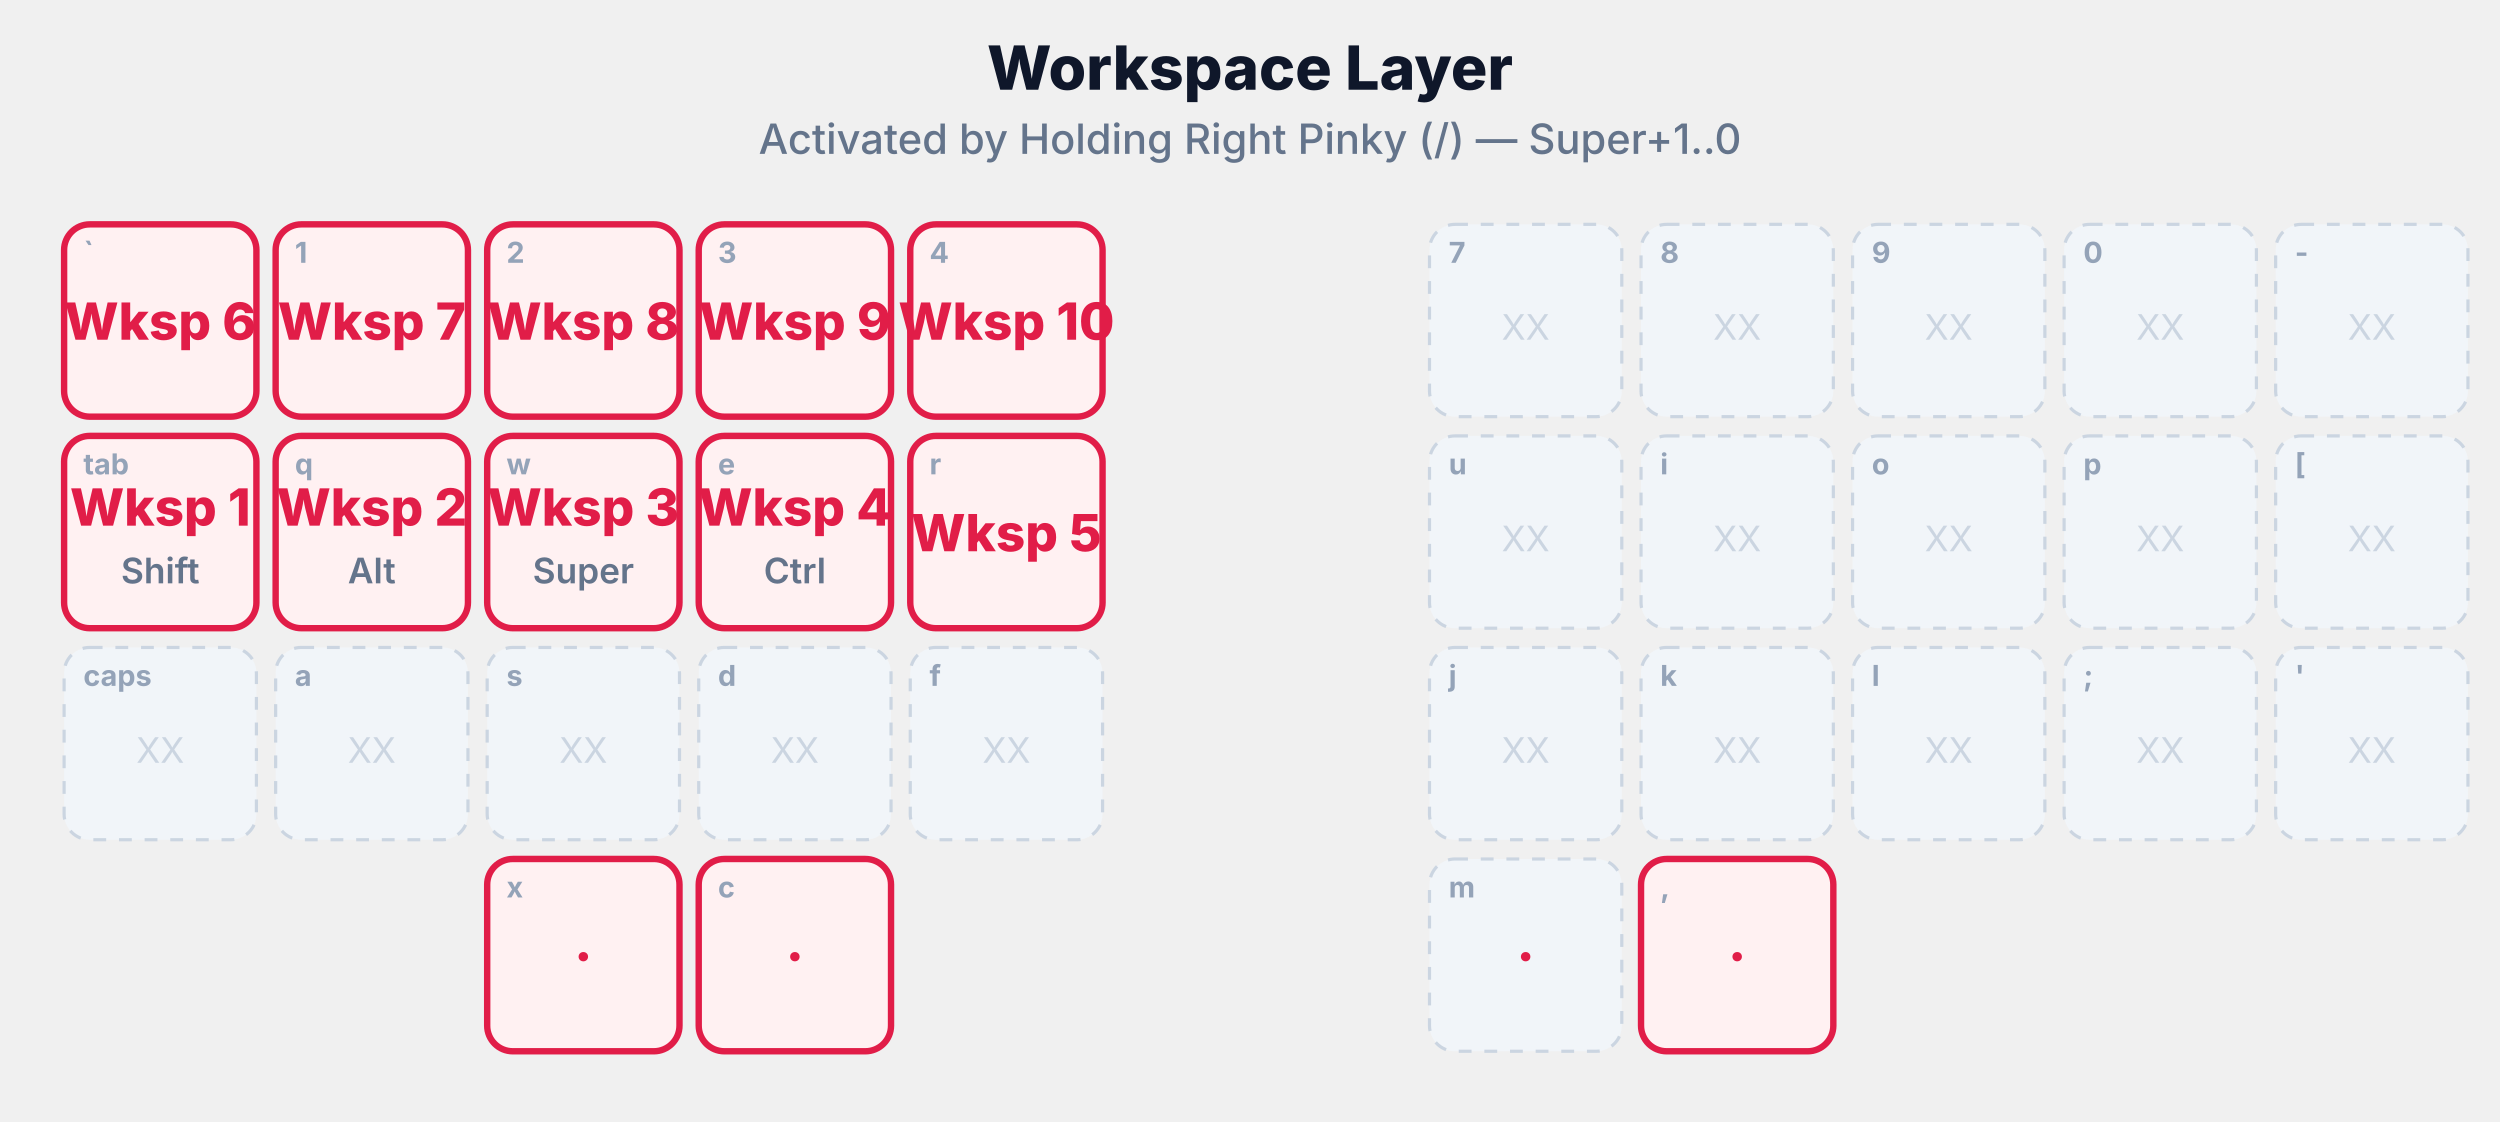
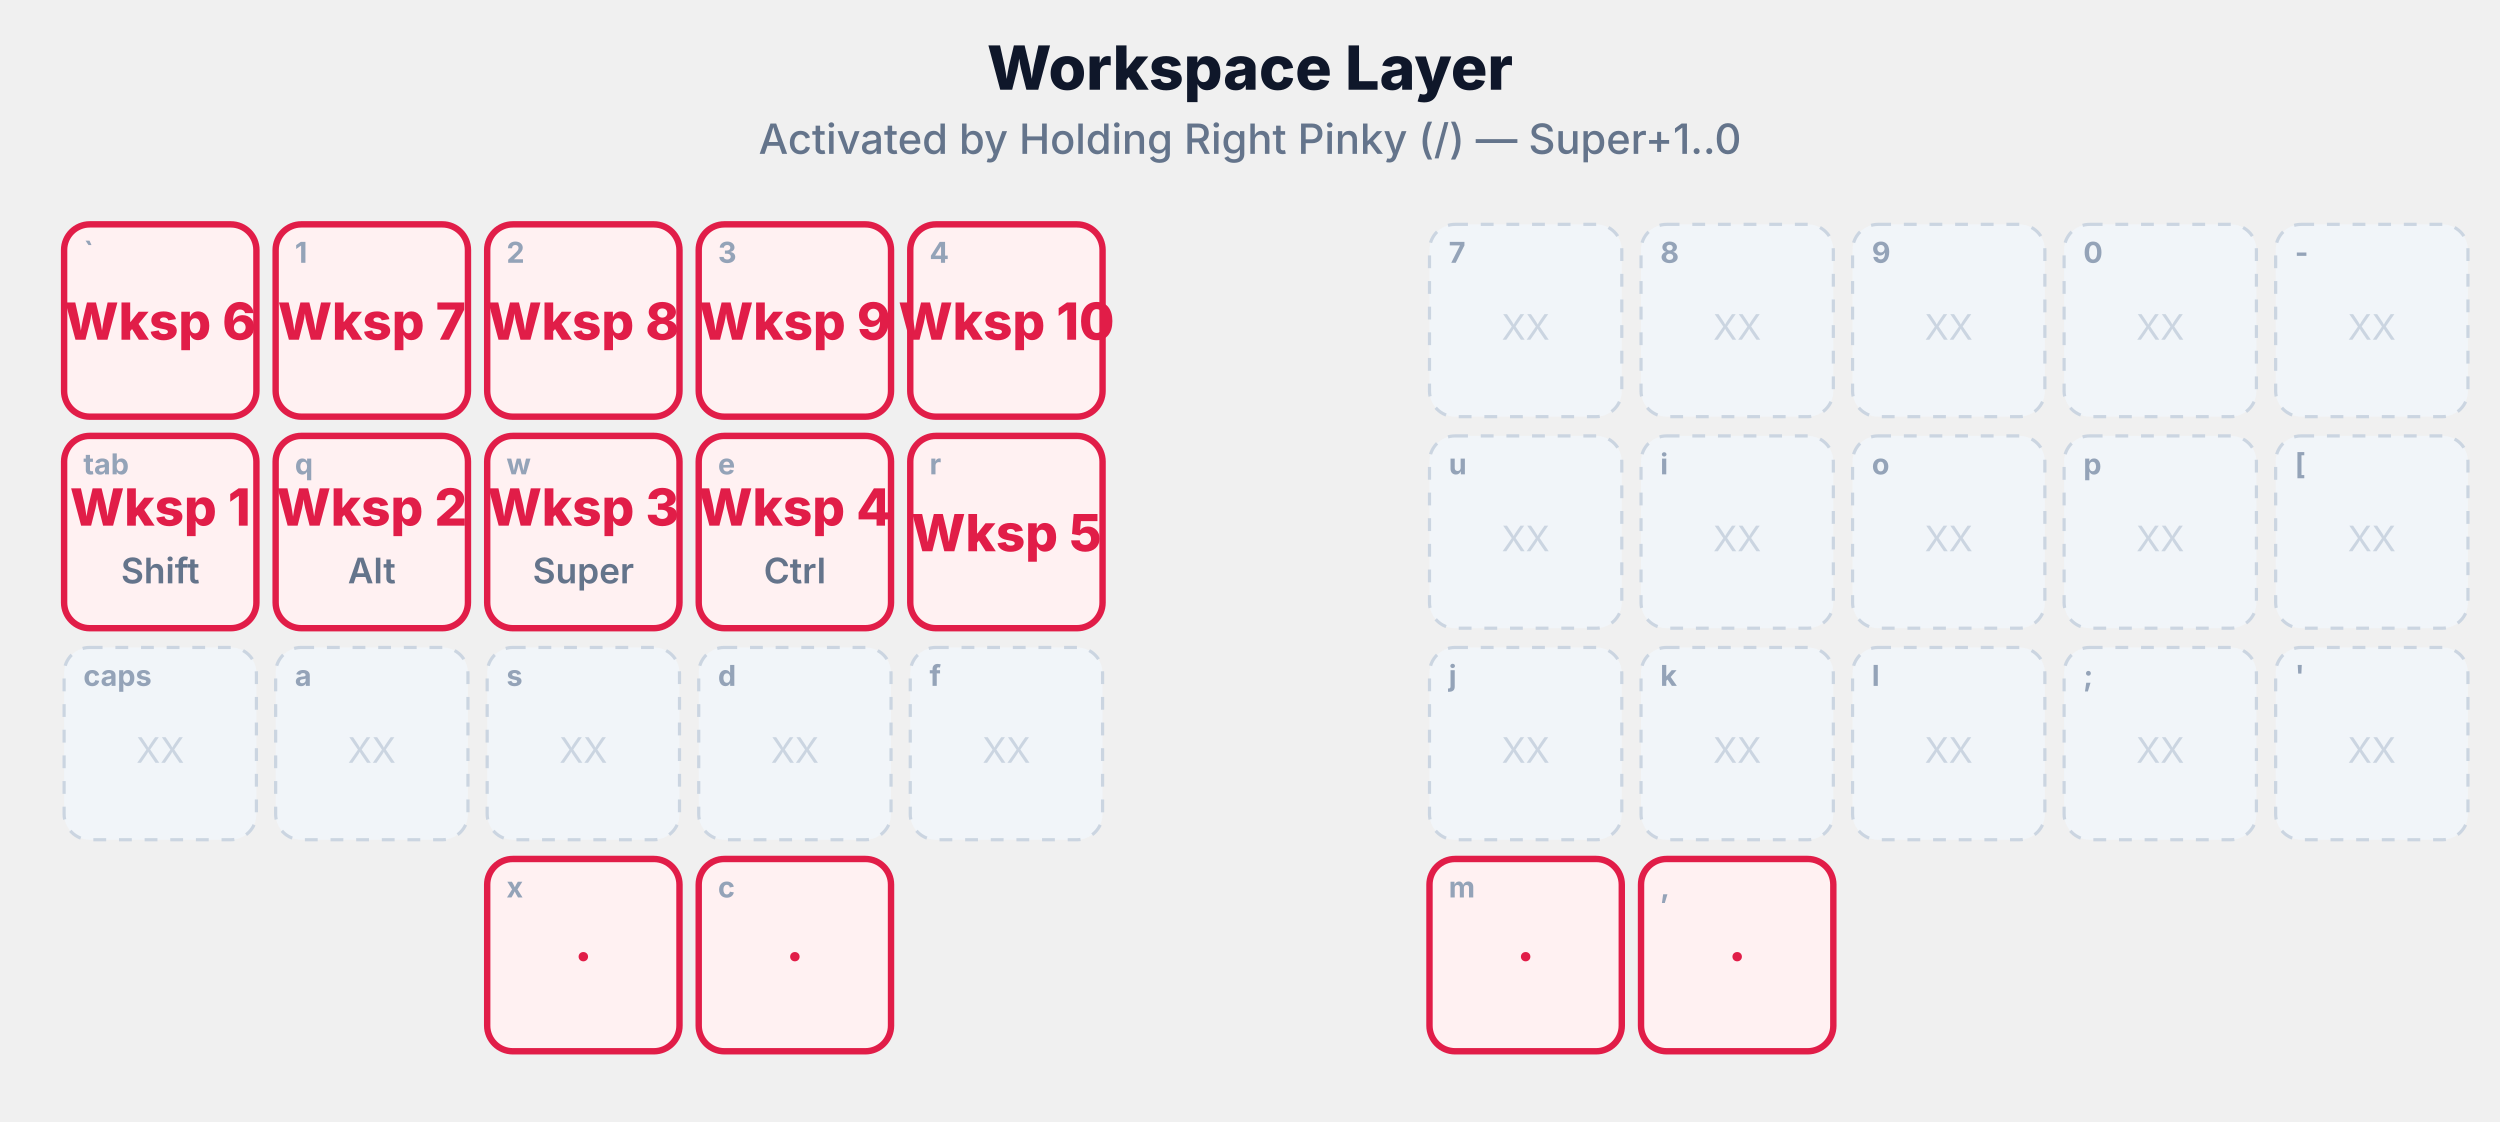
<svg xmlns="http://www.w3.org/2000/svg" viewBox="0 0 780 350">
  <style>
    :root { color-scheme: light dark; }
    rect.key { fill: #ffffff; stroke: #cbd5e1; stroke-width: 1.5px; rx: 8px; ry: 8px; }
    rect.gap { fill: #f1f5f9; stroke: #cbd5e1; stroke-dasharray: 4 4; rx: 8px; ry: 8px; }
    rect.active { fill: #fff1f2; stroke: #e11d48; stroke-width: 2px; rx: 8px; ry: 8px; }
    text { font-family: system-ui, -apple-system, sans-serif; text-anchor: middle; }
    text.title { font-size: 19px; font-weight: 800; fill: #0f172a; }
    text.subtitle { font-size: 13px; font-weight: 500; fill: #64748b; }
    text.phys { font-size: 9px; font-weight: 700; fill: #94a3b8; text-anchor: start; }
    text.main { font-size: 16px; font-weight: 800; fill: #e11d48; }
    text.sub { font-size: 11px; font-weight: 600; fill: #64748b; }
    text.dead { font-size: 11px; fill: #cbd5e1; }
    @media (prefers-color-scheme: dark) {
      rect.key { fill: #1e293b; stroke: #334155; }
      rect.gap { fill: #0f172a; stroke: #334155; }
      rect.active { fill: #4c0519; stroke: #fb7185; }
      text.title { fill: #f8fafc; }
      text.subtitle { fill: #94a3b8; }
      text.phys { fill: #64748b; }
      text.main { fill: #fb7185; }
      text.sub { fill: #94a3b8; }
      text.dead { fill: #475569; }
    }
  </style>
  <text x="390" y="28" class="title">Workspace Layer</text>
  <text x="390" y="48" class="subtitle">Activated by Holding Right Pinky (/) — Super+1..0</text>
  <g transform="translate(20,70)">
    <rect width="60" height="60" class="active" />
    <text x="6" y="12" class="phys">`</text>
    <text x="30" y="36" class="main" font-size="11px">Wksp 6</text>
  </g>
  <g transform="translate(86,70)">
    <rect width="60" height="60" class="active" />
    <text x="6" y="12" class="phys">1</text>
    <text x="30" y="36" class="main" font-size="11px">Wksp 7</text>
  </g>
  <g transform="translate(152,70)">
    <rect width="60" height="60" class="active" />
    <text x="6" y="12" class="phys">2</text>
    <text x="30" y="36" class="main" font-size="11px">Wksp 8</text>
  </g>
  <g transform="translate(218,70)">
    <rect width="60" height="60" class="active" />
    <text x="6" y="12" class="phys">3</text>
    <text x="30" y="36" class="main" font-size="11px">Wksp 9</text>
  </g>
  <g transform="translate(284,70)">
    <rect width="60" height="60" class="active" />
    <text x="6" y="12" class="phys">4</text>
    <text x="30" y="36" class="main" font-size="11px">Wksp 10</text>
  </g>
  <g transform="translate(446,70)">
    <rect width="60" height="60" class="gap" />
    <text x="6" y="12" class="phys">7</text>
    <text x="30" y="36" class="dead">XX</text>
  </g>
  <g transform="translate(512,70)">
    <rect width="60" height="60" class="gap" />
    <text x="6" y="12" class="phys">8</text>
    <text x="30" y="36" class="dead">XX</text>
  </g>
  <g transform="translate(578,70)">
    <rect width="60" height="60" class="gap" />
    <text x="6" y="12" class="phys">9</text>
    <text x="30" y="36" class="dead">XX</text>
  </g>
  <g transform="translate(644,70)">
    <rect width="60" height="60" class="gap" />
    <text x="6" y="12" class="phys">0</text>
    <text x="30" y="36" class="dead">XX</text>
  </g>
  <g transform="translate(710,70)">
    <rect width="60" height="60" class="gap" />
    <text x="6" y="12" class="phys">-</text>
    <text x="30" y="36" class="dead">XX</text>
  </g>
  <g transform="translate(20,136)">
    <rect width="60" height="60" class="active" />
    <text x="6" y="12" class="phys">tab</text>
    <text x="30" y="28" class="main">Wksp 1</text>
    <text x="30" y="46" class="sub" font-weight="700" fill="#ea580c">Shift</text>
  </g>
  <g transform="translate(86,136)">
    <rect width="60" height="60" class="active" />
    <text x="6" y="12" class="phys">q</text>
    <text x="30" y="28" class="main">Wksp 2</text>
    <text x="30" y="46" class="sub" font-weight="700" fill="#ea580c">Alt</text>
  </g>
  <g transform="translate(152,136)">
    <rect width="60" height="60" class="active" />
    <text x="6" y="12" class="phys">w</text>
    <text x="30" y="28" class="main">Wksp 3</text>
    <text x="30" y="46" class="sub" font-weight="700" fill="#ea580c">Super</text>
  </g>
  <g transform="translate(218,136)">
    <rect width="60" height="60" class="active" />
    <text x="6" y="12" class="phys">e</text>
    <text x="30" y="28" class="main">Wksp 4</text>
    <text x="30" y="46" class="sub" font-weight="700" fill="#ea580c">Ctrl</text>
  </g>
  <g transform="translate(284,136)">
    <rect width="60" height="60" class="active" />
    <text x="6" y="12" class="phys">r</text>
    <text x="30" y="36" class="main" font-size="11px">Wksp 5</text>
  </g>
  <g transform="translate(446,136)">
    <rect width="60" height="60" class="gap" />
    <text x="6" y="12" class="phys">u</text>
    <text x="30" y="36" class="dead">XX</text>
  </g>
  <g transform="translate(512,136)">
    <rect width="60" height="60" class="gap" />
    <text x="6" y="12" class="phys">i</text>
    <text x="30" y="36" class="dead">XX</text>
  </g>
  <g transform="translate(578,136)">
    <rect width="60" height="60" class="gap" />
    <text x="6" y="12" class="phys">o</text>
    <text x="30" y="36" class="dead">XX</text>
  </g>
  <g transform="translate(644,136)">
    <rect width="60" height="60" class="gap" />
    <text x="6" y="12" class="phys">p</text>
    <text x="30" y="36" class="dead">XX</text>
  </g>
  <g transform="translate(710,136)">
    <rect width="60" height="60" class="gap" />
    <text x="6" y="12" class="phys">[</text>
    <text x="30" y="36" class="dead">XX</text>
  </g>
  <g transform="translate(20,202)">
    <rect width="60" height="60" class="gap" />
    <text x="6" y="12" class="phys">caps</text>
    <text x="30" y="36" class="dead">XX</text>
  </g>
  <g transform="translate(86,202)">
    <rect width="60" height="60" class="gap" />
    <text x="6" y="12" class="phys">a</text>
    <text x="30" y="36" class="dead">XX</text>
  </g>
  <g transform="translate(152,202)">
    <rect width="60" height="60" class="gap" />
    <text x="6" y="12" class="phys">s</text>
    <text x="30" y="36" class="dead">XX</text>
  </g>
  <g transform="translate(218,202)">
    <rect width="60" height="60" class="gap" />
    <text x="6" y="12" class="phys">d</text>
    <text x="30" y="36" class="dead">XX</text>
  </g>
  <g transform="translate(284,202)">
    <rect width="60" height="60" class="gap" />
    <text x="6" y="12" class="phys">f</text>
    <text x="30" y="36" class="dead">XX</text>
  </g>
  <g transform="translate(446,202)">
    <rect width="60" height="60" class="gap" />
    <text x="6" y="12" class="phys">j</text>
    <text x="30" y="36" class="dead">XX</text>
  </g>
  <g transform="translate(512,202)">
    <rect width="60" height="60" class="gap" />
    <text x="6" y="12" class="phys">k</text>
    <text x="30" y="36" class="dead">XX</text>
  </g>
  <g transform="translate(578,202)">
    <rect width="60" height="60" class="gap" />
    <text x="6" y="12" class="phys">l</text>
    <text x="30" y="36" class="dead">XX</text>
  </g>
  <g transform="translate(644,202)">
    <rect width="60" height="60" class="gap" />
    <text x="6" y="12" class="phys">;</text>
    <text x="30" y="36" class="dead">XX</text>
  </g>
  <g transform="translate(710,202)">
    <rect width="60" height="60" class="gap" />
    <text x="6" y="12" class="phys">'</text>
    <text x="30" y="36" class="dead">XX</text>
  </g>
  <g transform="translate(152,268)">
    <rect width="60" height="60" class="active" />
    <text x="6" y="12" class="phys">x</text>
    <text x="30" y="36" class="main">·</text>
  </g>
  <g transform="translate(218,268)">
    <rect width="60" height="60" class="active" />
    <text x="6" y="12" class="phys">c</text>
    <text x="30" y="36" class="main">·</text>
  </g>
  <g transform="translate(446,268)">
-     <rect width="60" height="60" class="gap" />
+     <rect width="60" height="60" class="active" />
    <text x="6" y="12" class="phys">m</text>
    <text x="30" y="36" class="main">·</text>
  </g>
  <g transform="translate(512,268)">
    <rect width="60" height="60" class="active" />
    <text x="6" y="12" class="phys">,</text>
    <text x="30" y="36" class="main">·</text>
  </g>
</svg>
